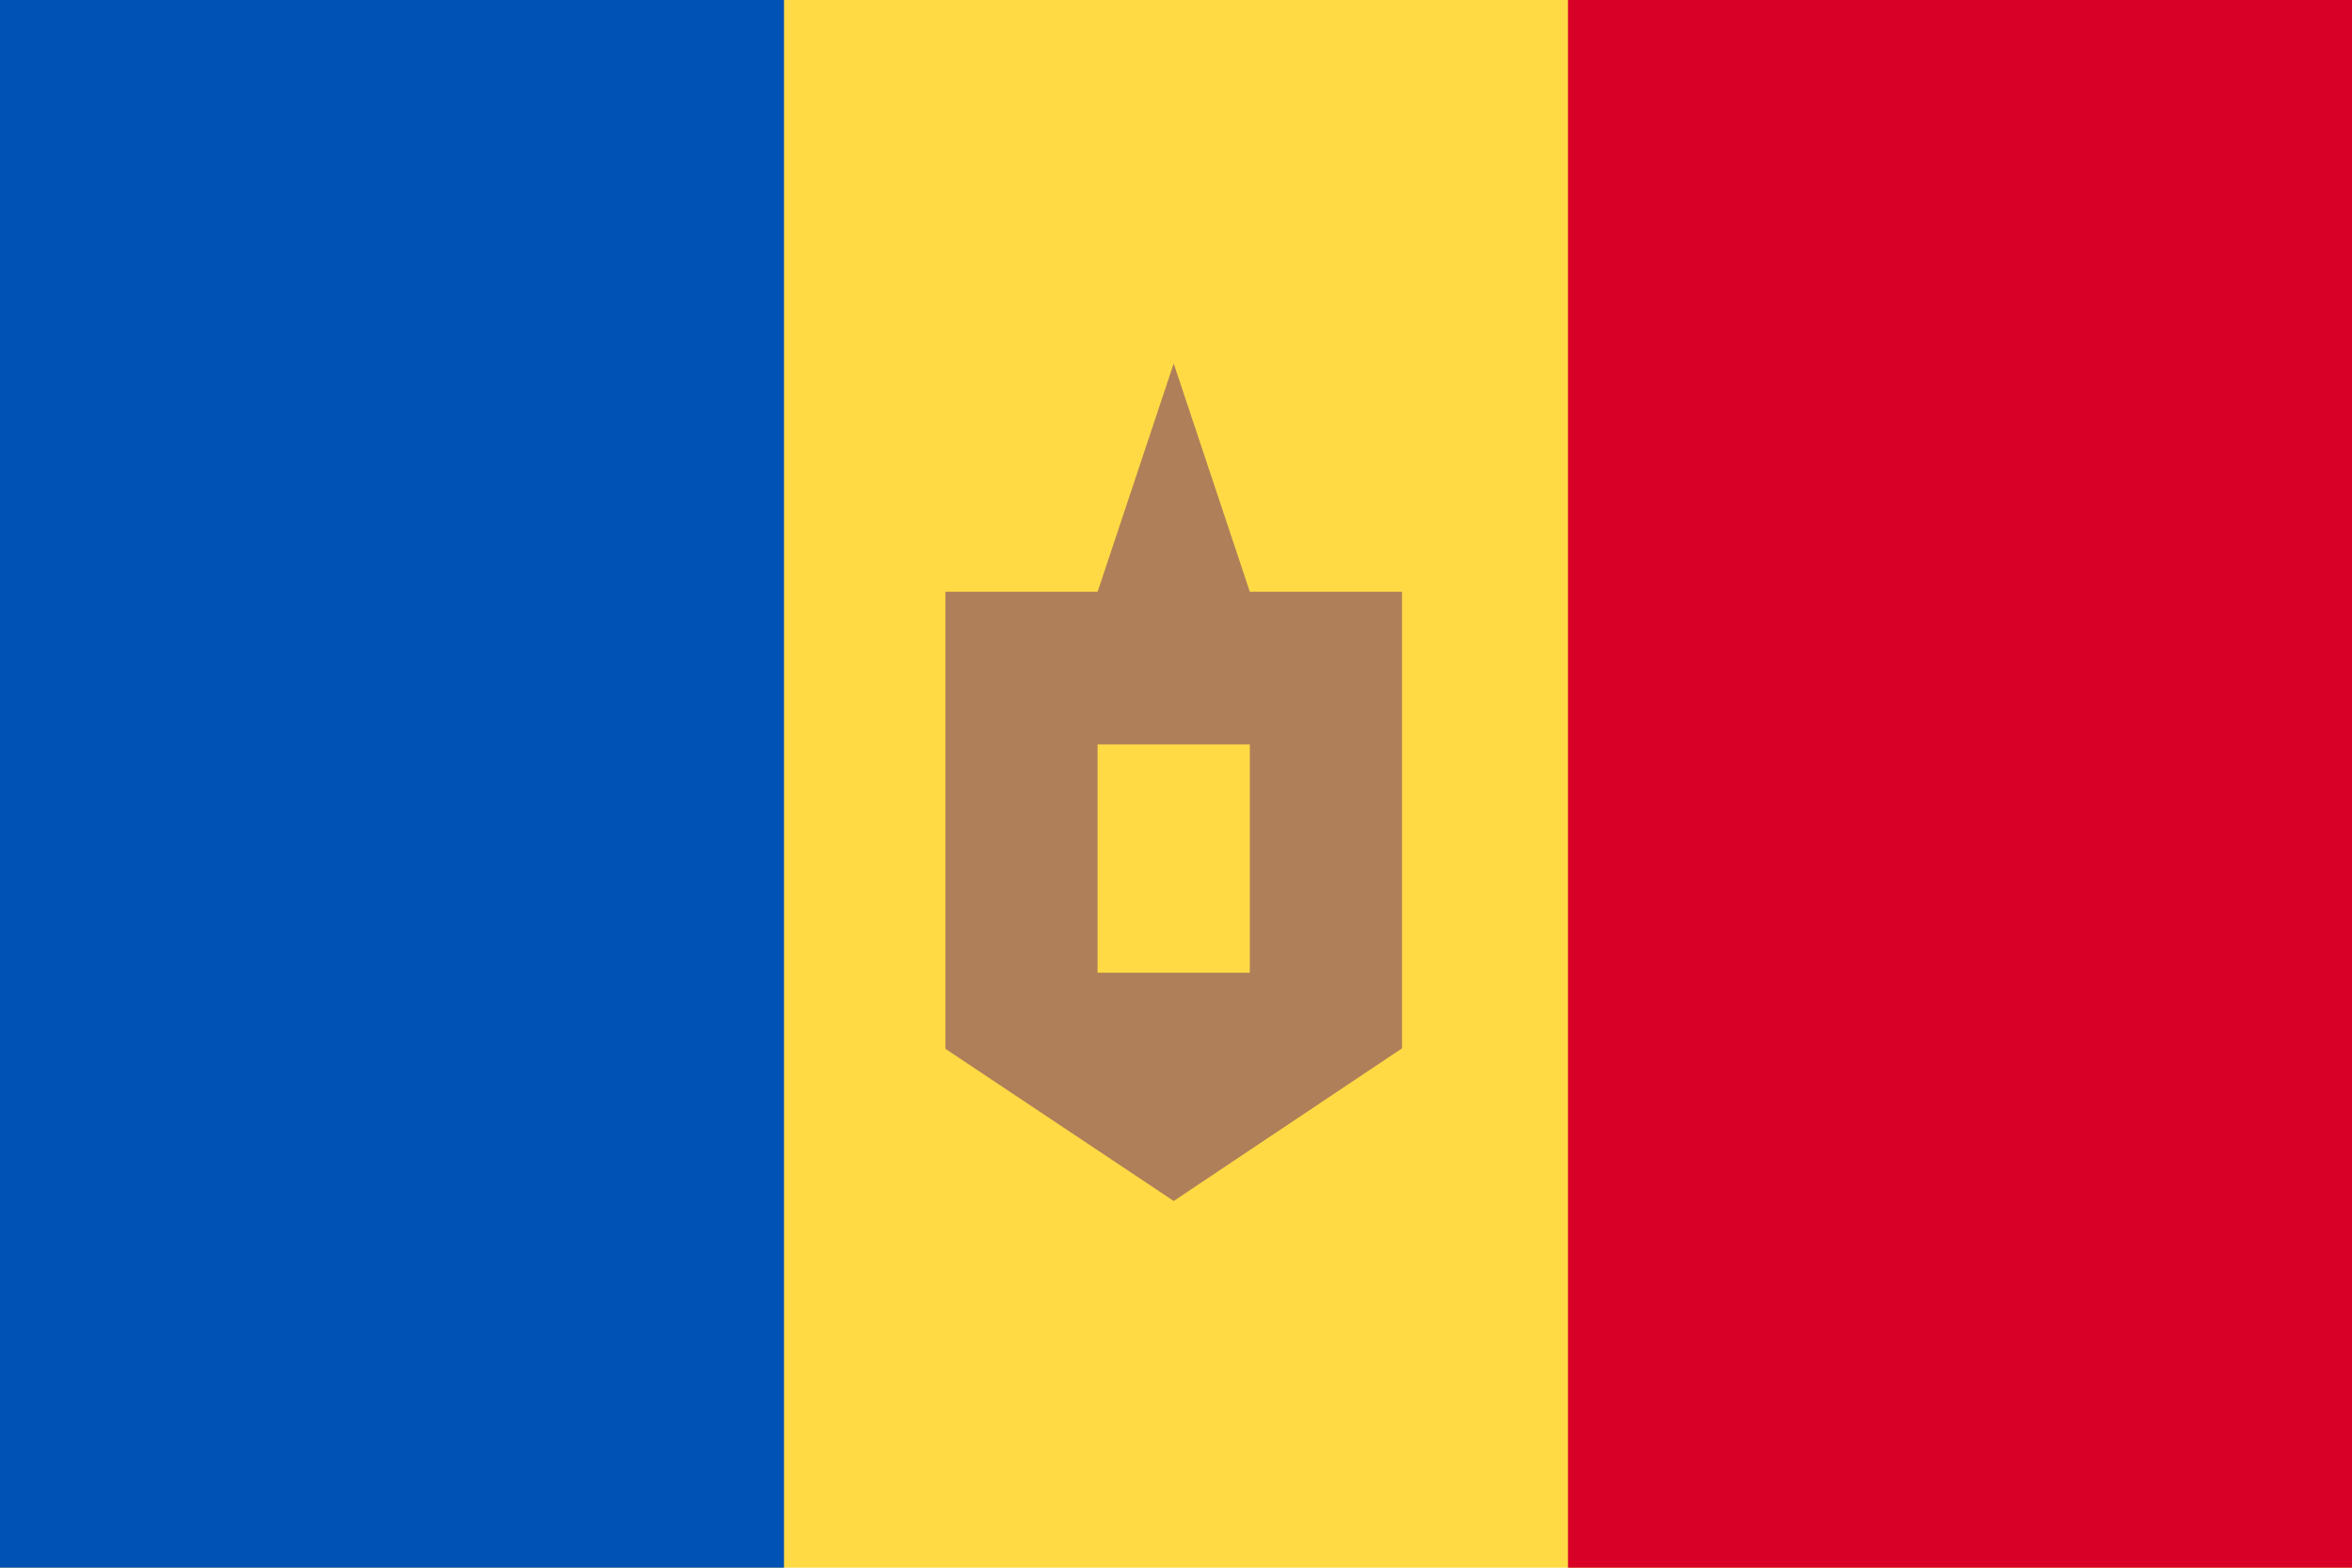
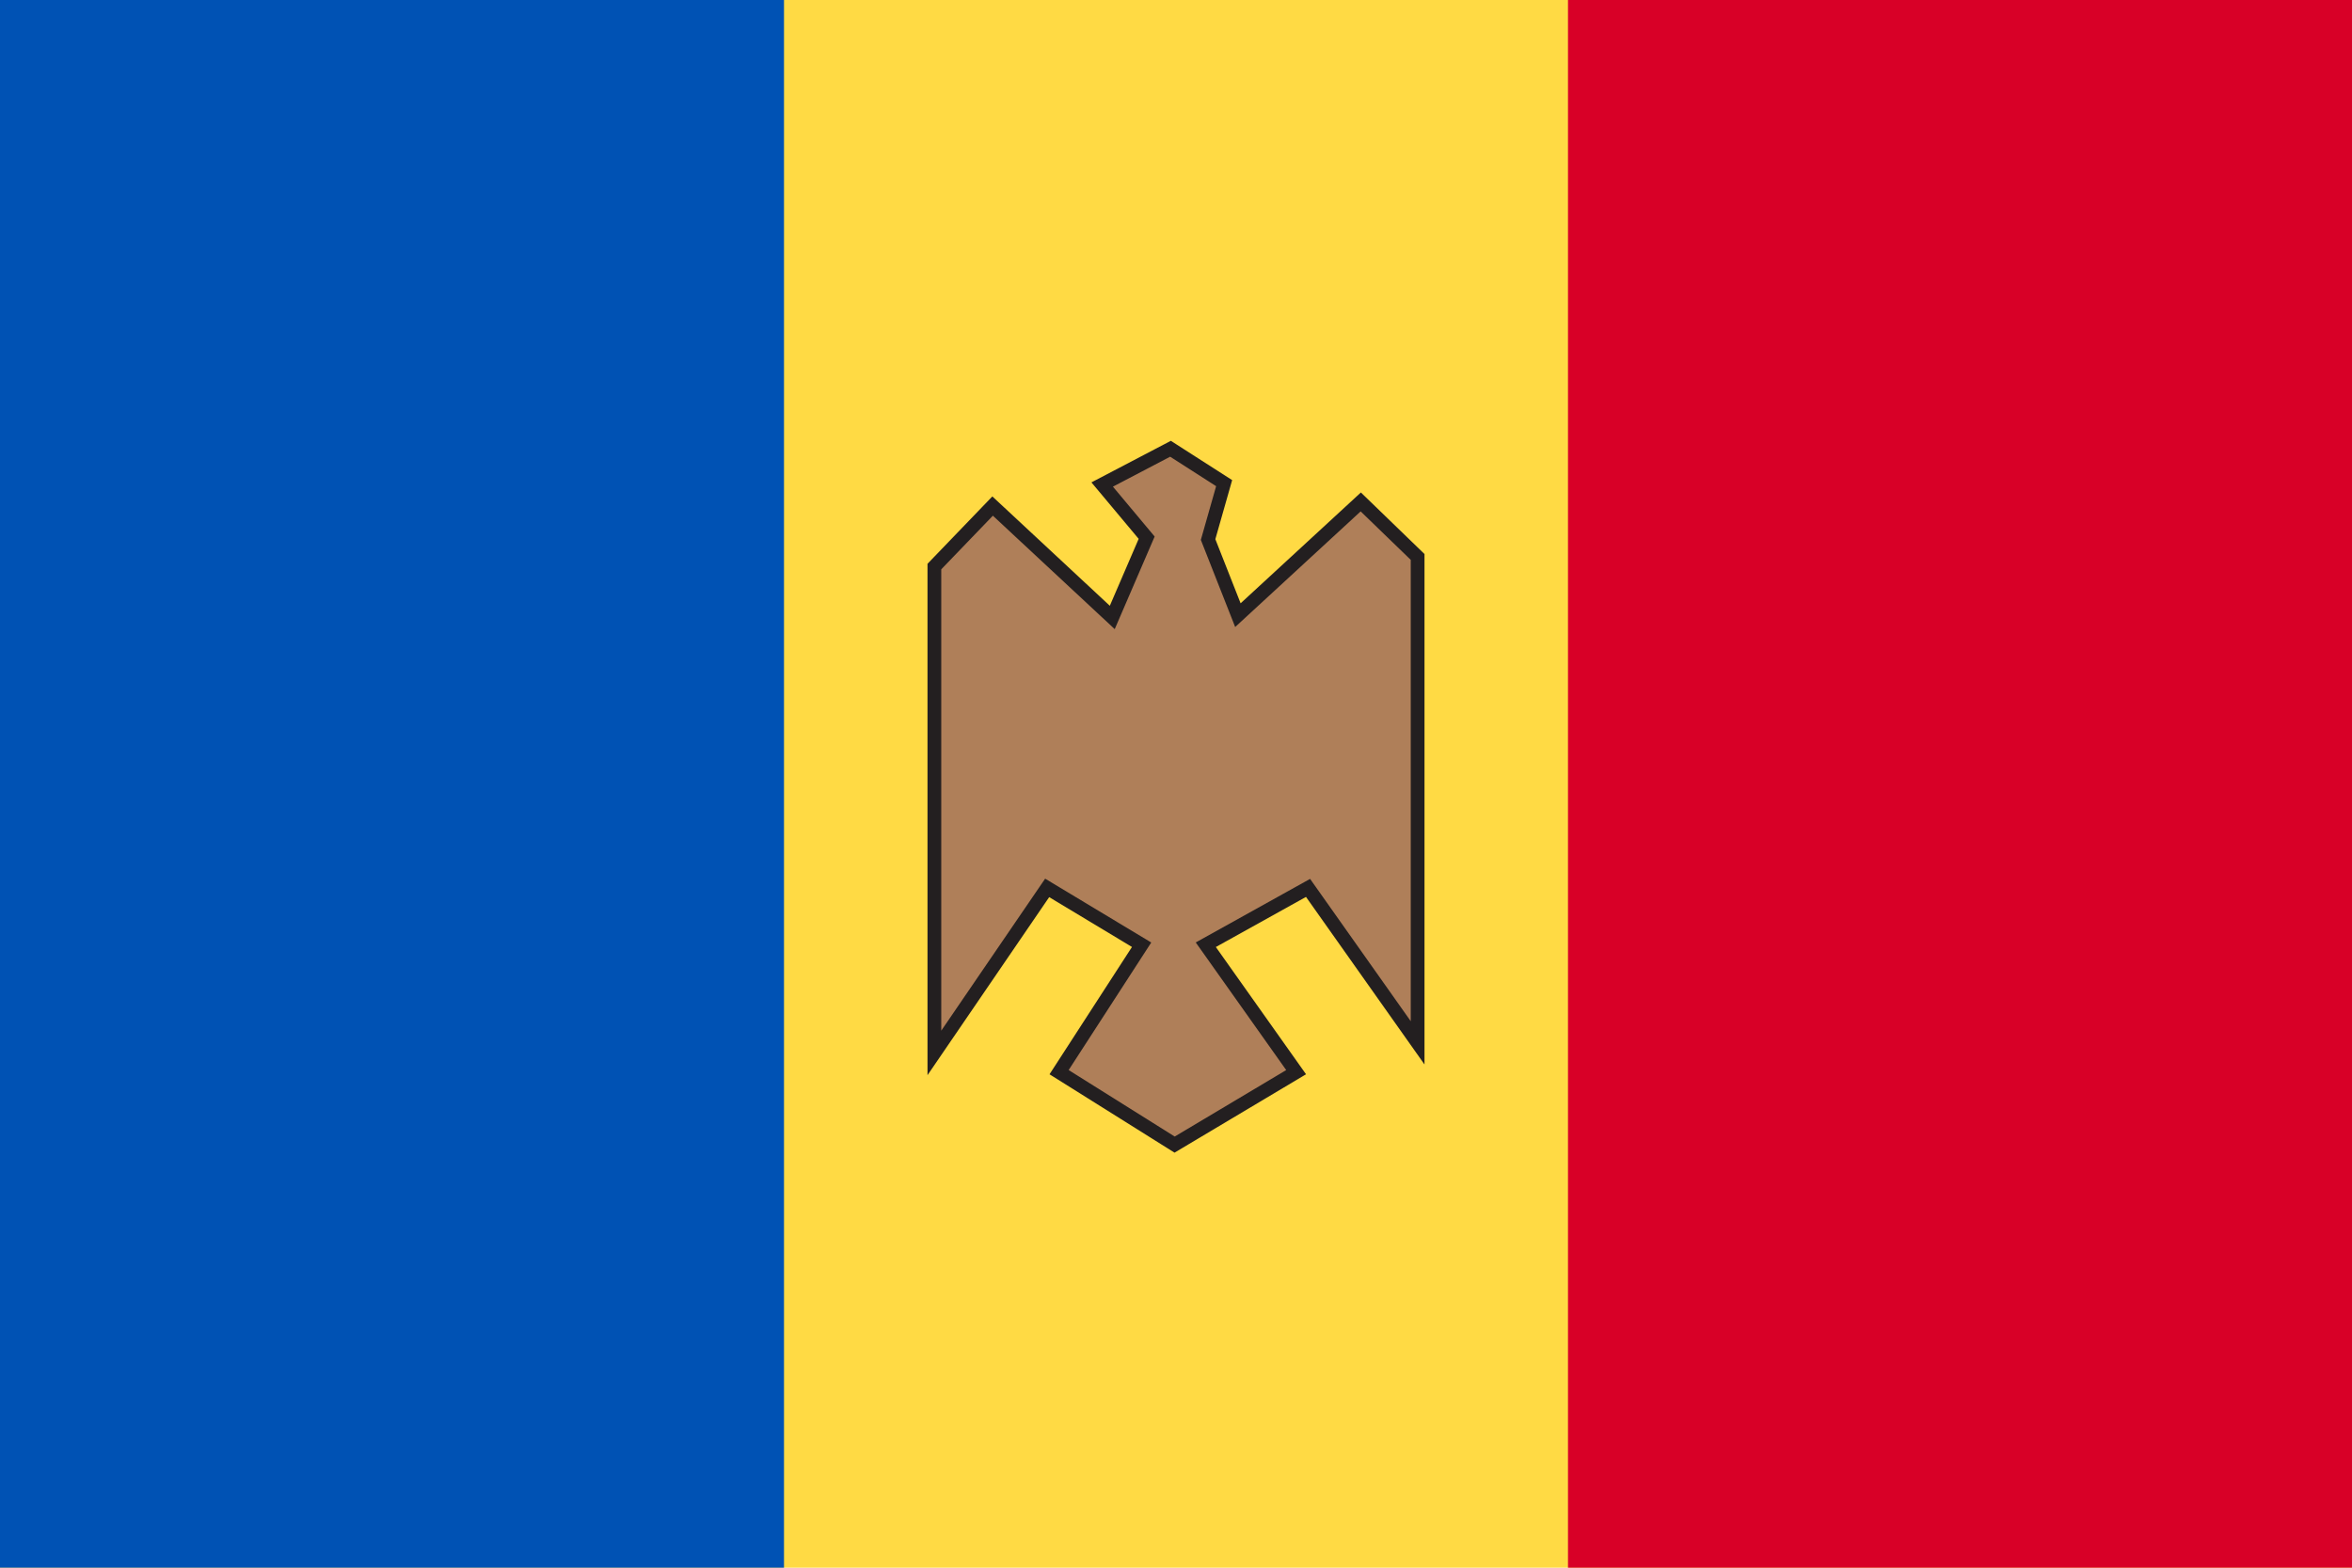
<svg xmlns="http://www.w3.org/2000/svg" viewBox="0 0 513 342">
  <path fill="#FFDA44" d="M0 0h513v342H0z" />
  <path fill="#D80027" d="M342 0h171v342H342z" />
  <path fill="#0052B4" d="M0 0h171v342H0z" />
-   <path fill="#AF7F59" d="M206.2 129.1h33.2L256 79.3l16.6 49.8h33.2v99.6L256 262l-49.8-33.2v-99.7zm33.2 33.3v49.8h33.2v-49.8h-33.2z" />
+   <path fill="#AF7F59" stroke="#231F20" stroke-width="3" stroke-miterlimit="10" d="m240.4 105.7 9.7 11.6-7.5 17.4-26.1-24.3-12.7 13.2v106.1l24.6-36 20.6 12.4-18 27.8 25.2 15.8 26.5-15.8-19.7-27.8 22.3-12.4 23.9 33.8v-106l-12.4-12-26.8 24.7-6.5-16.5 3.5-12.3-11.7-7.5z" />
</svg>
